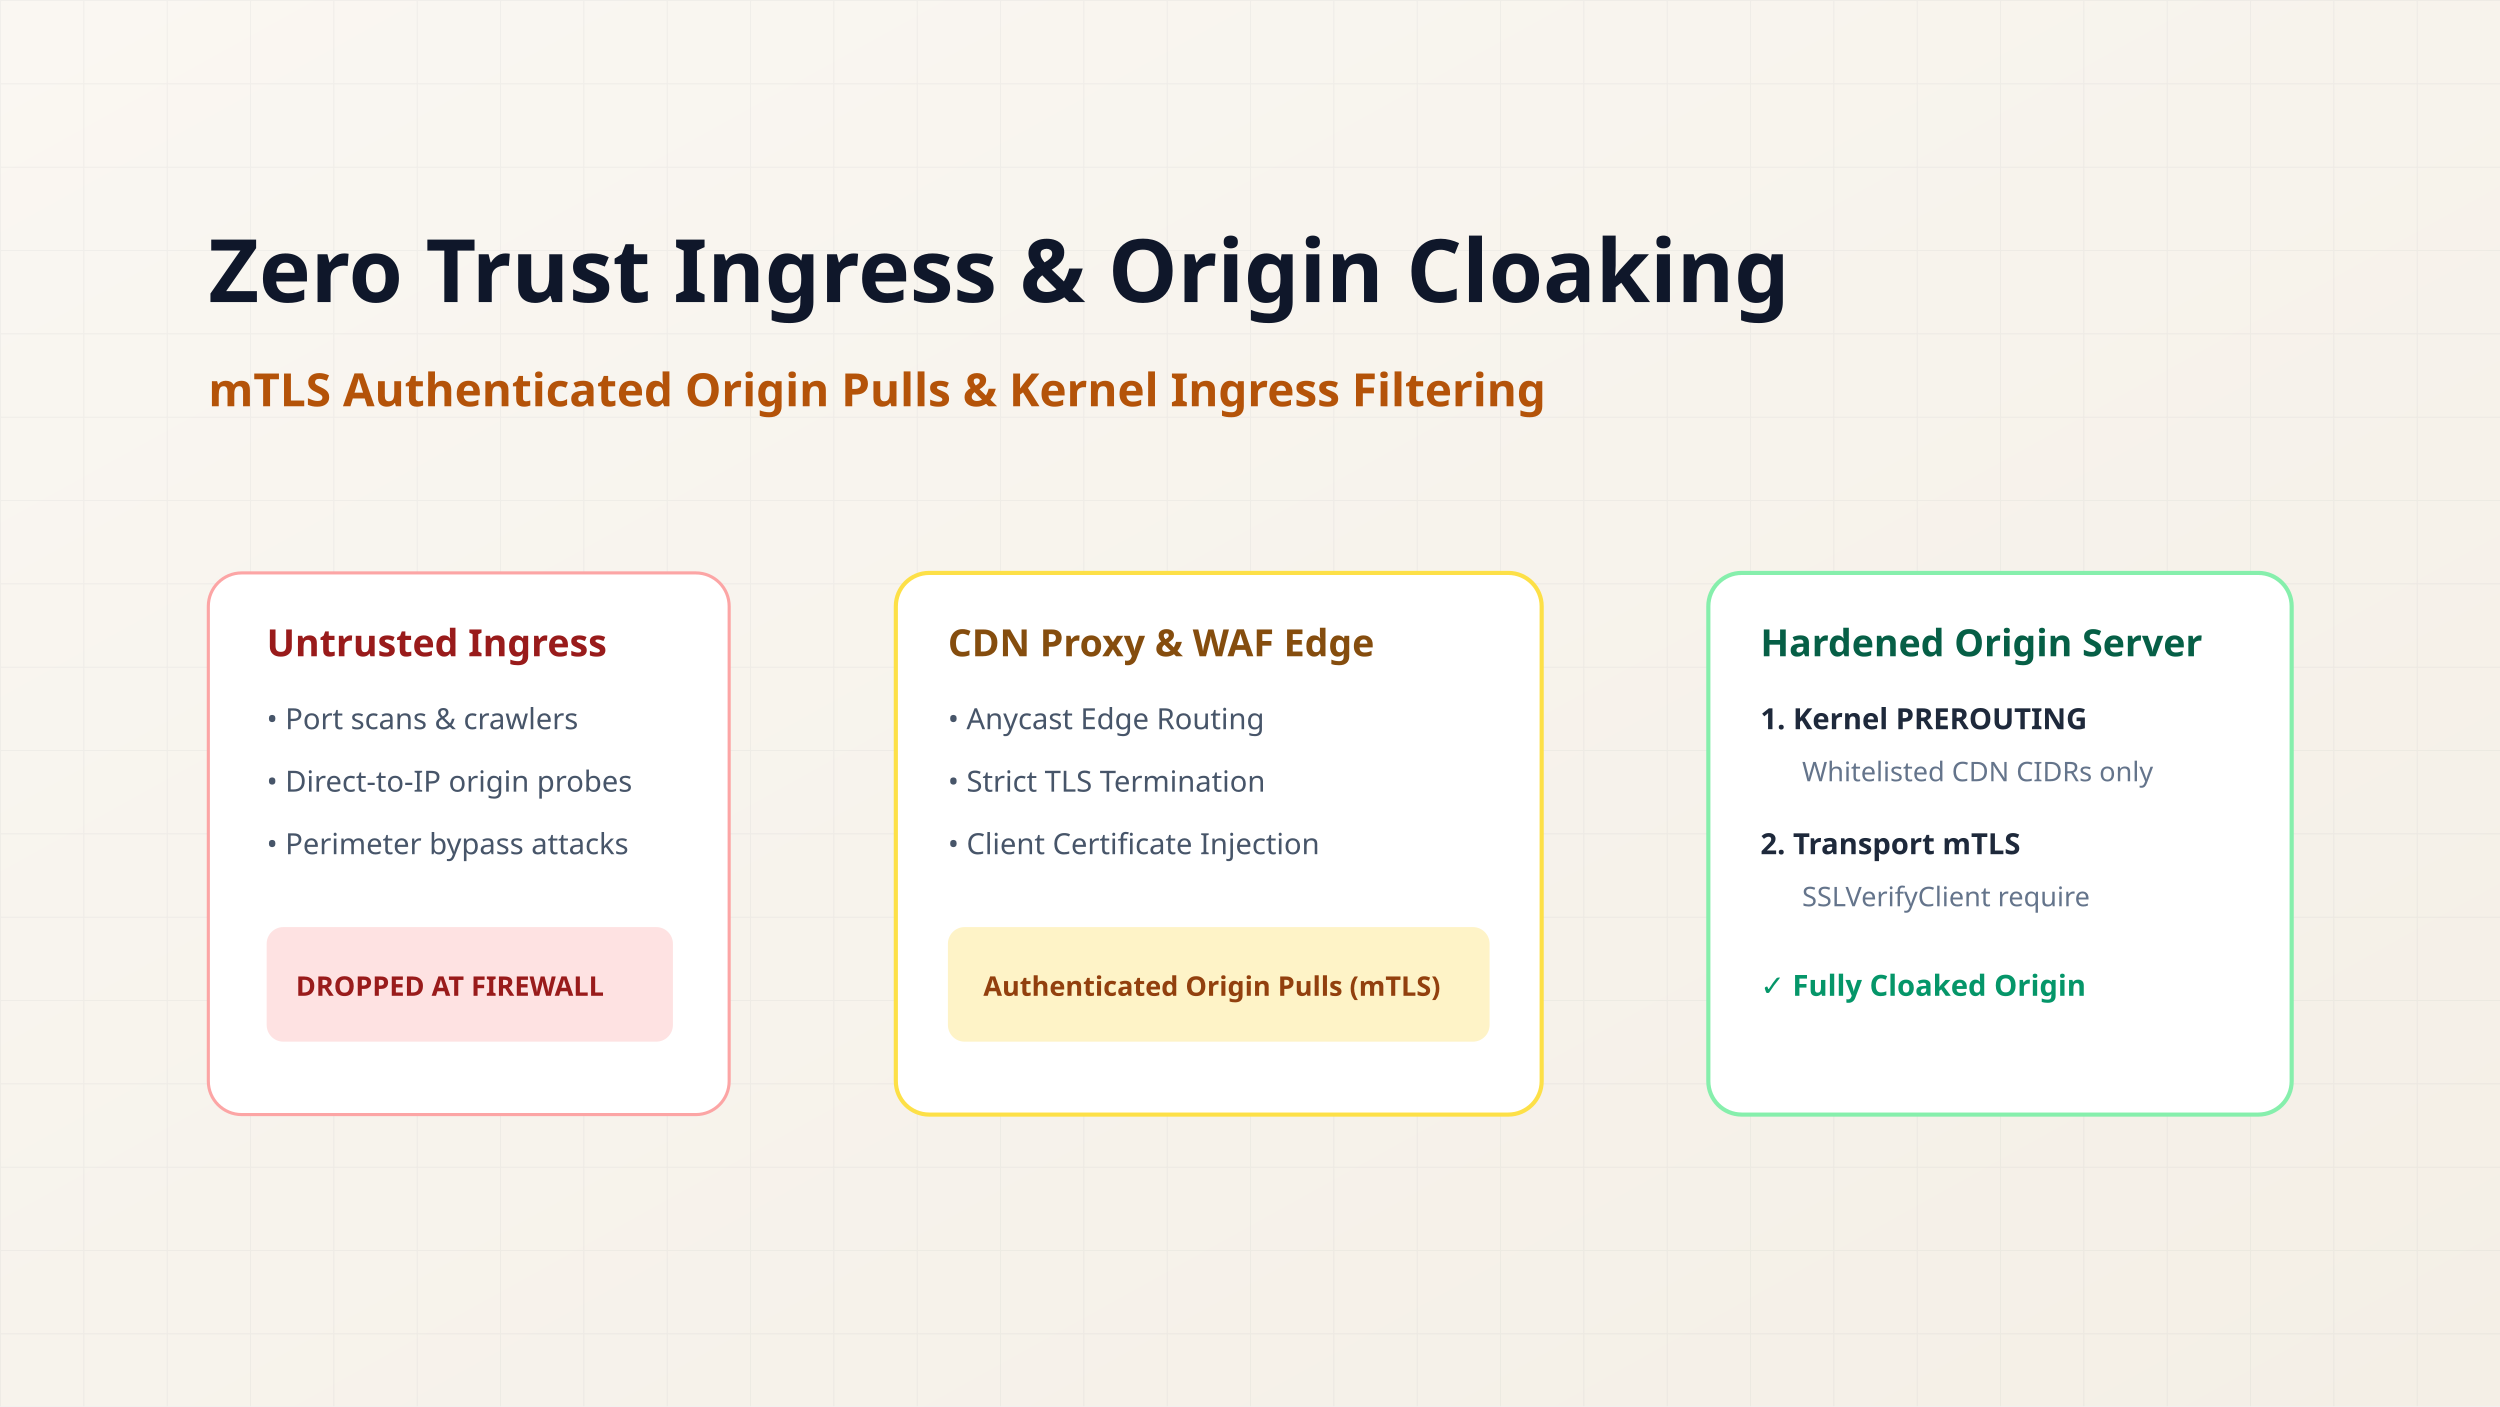
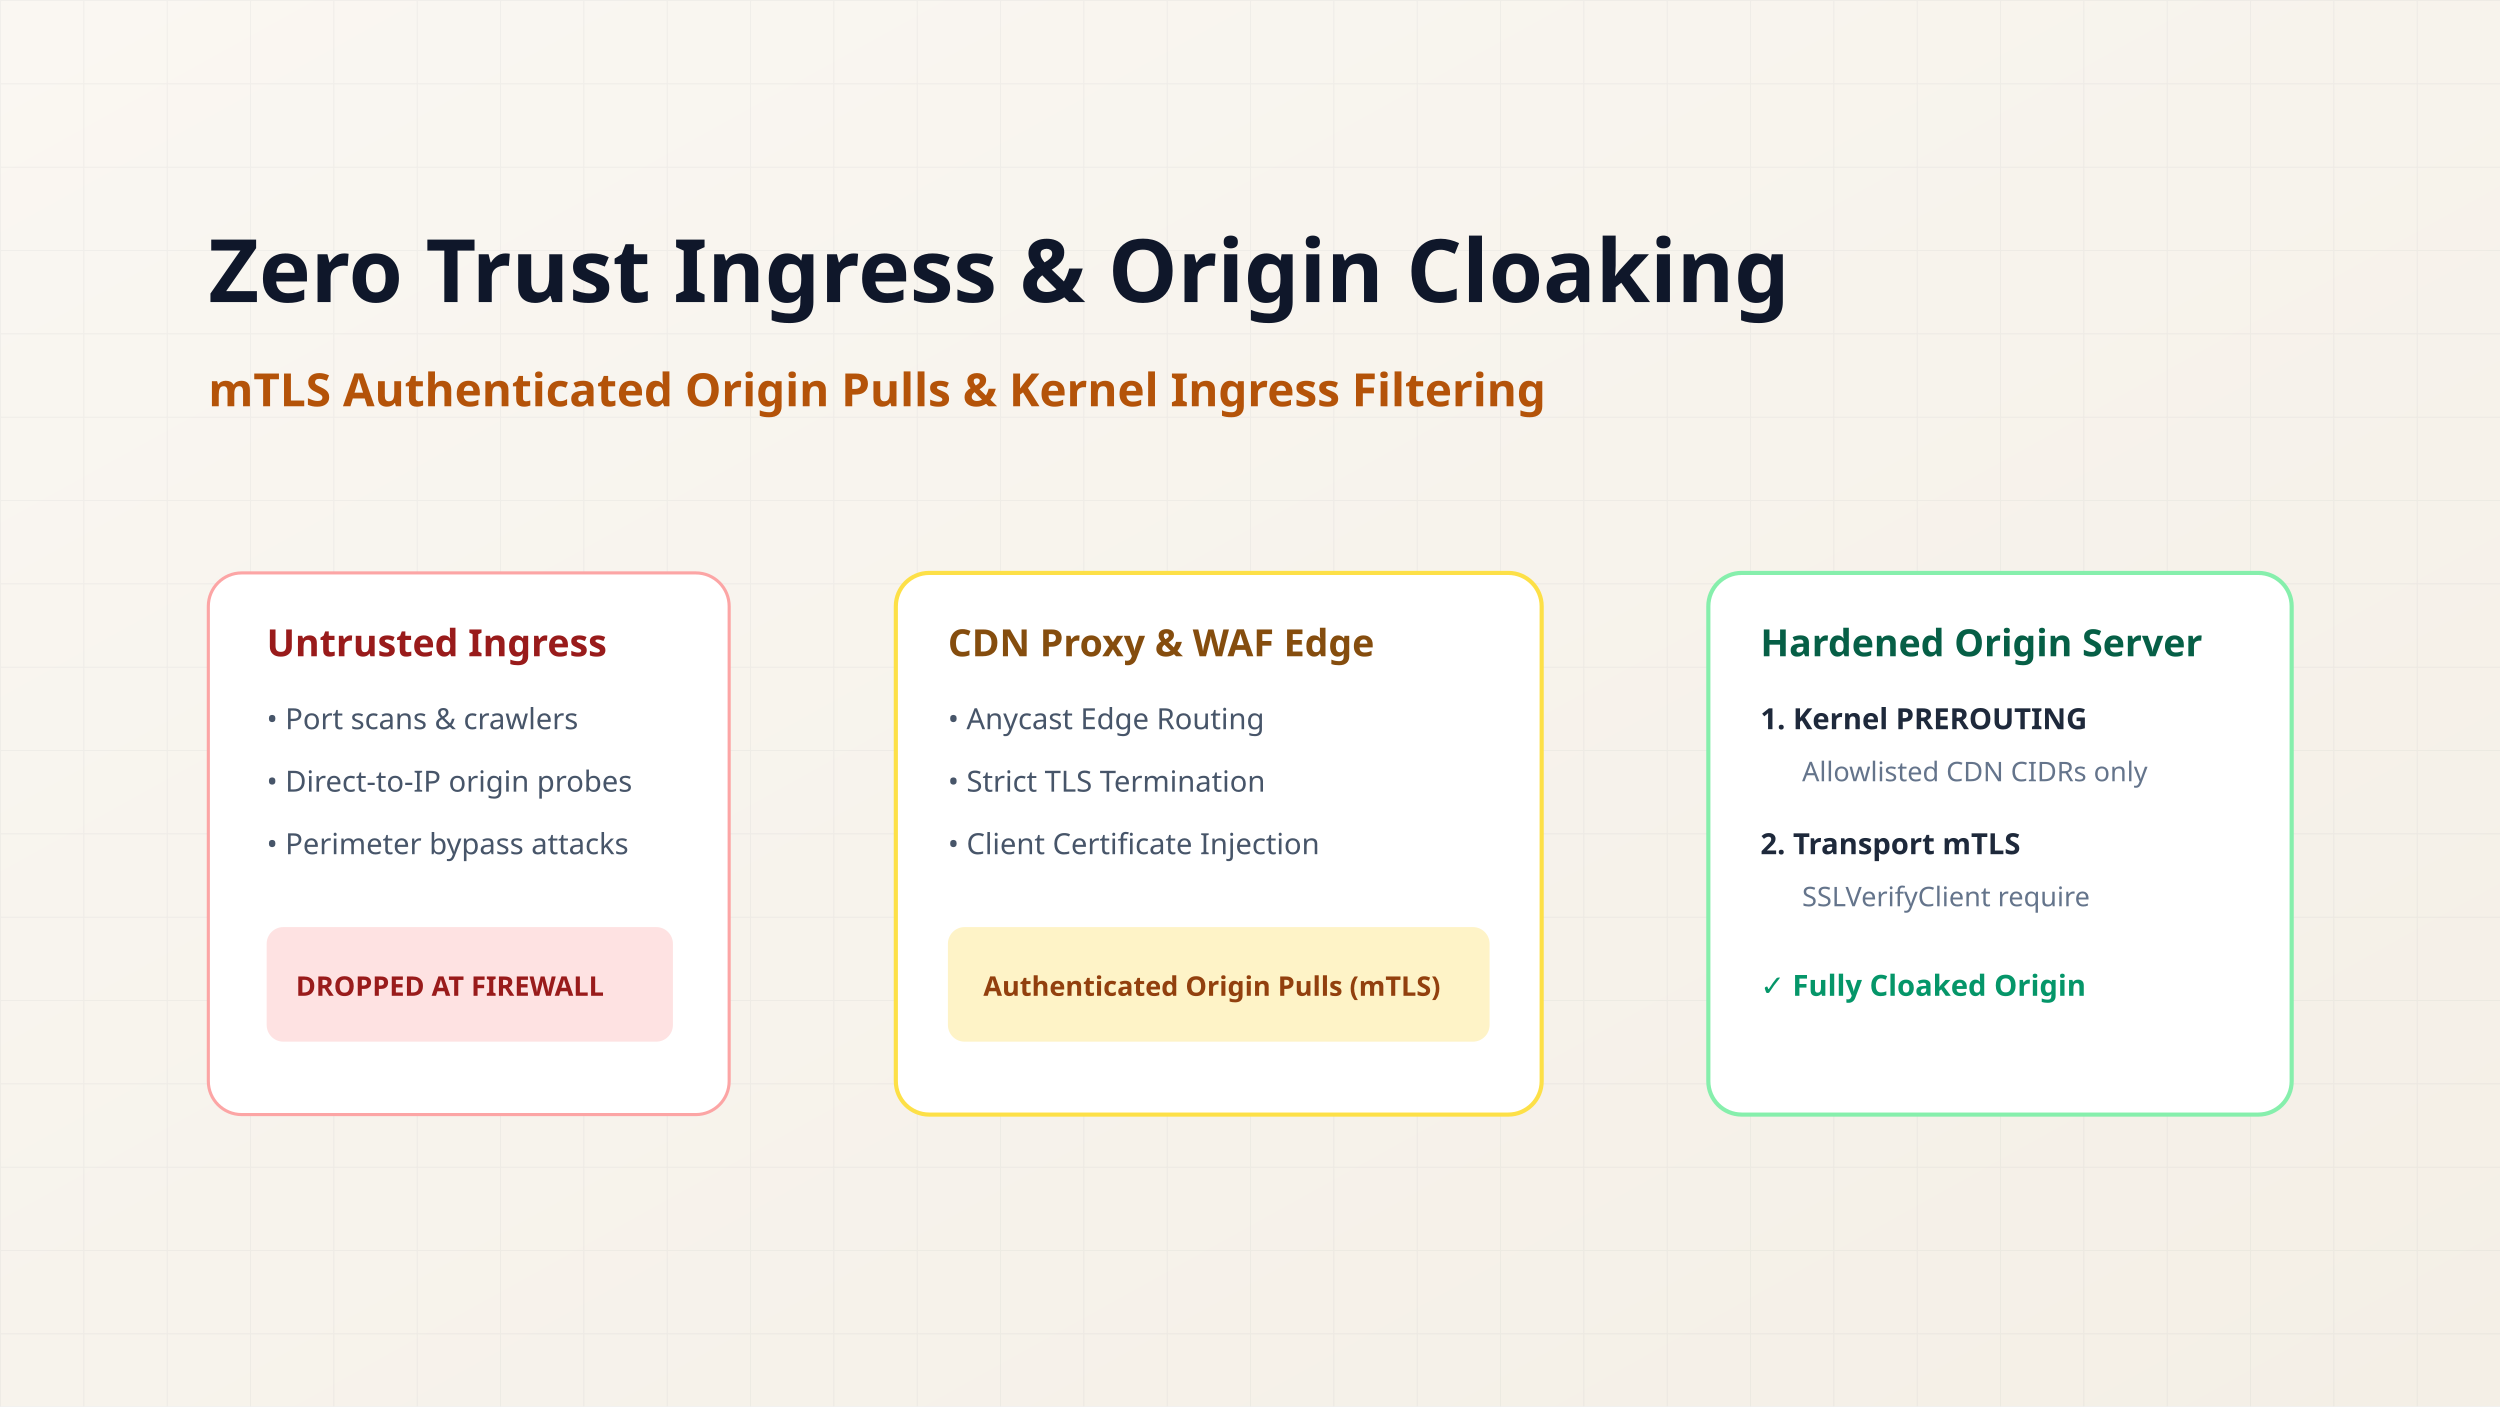
<svg xmlns="http://www.w3.org/2000/svg" viewBox="0 0 1200 675" width="1200" height="675">
  <defs>
    <linearGradient id="bg-cream3" x1="0%" y1="0%" x2="100%" y2="100%">
      <stop offset="0%" stop-color="#FAF7F2" />
      <stop offset="100%" stop-color="#F4EFE6" />
    </linearGradient>
  </defs>
  <rect width="1200" height="675" fill="url(#bg-cream3)" />
  <g opacity="0.04">
    <pattern id="grid-zt" width="40" height="40" patternUnits="userSpaceOnUse">
      <path d="M 40 0 L 0 0 0 40" fill="none" stroke="#1e293b" stroke-width="1" />
    </pattern>
    <rect width="1200" height="675" fill="url(#grid-zt)" />
  </g>
  <text x="100" y="145" font-family="system-ui, sans-serif" font-weight="800" font-size="42" fill="#0f172a">Zero Trust Ingress &amp; Origin Cloaking</text>
  <text x="100" y="195" font-family="system-ui, sans-serif" font-weight="600" font-size="22" fill="#b45309">mTLS Authenticated Origin Pulls &amp; Kernel Ingress Filtering</text>
  <g transform="translate(100, 260)">
    <rect x="0" y="15" width="250" height="260" rx="16" fill="#ffffff" stroke="#fca5a5" stroke-width="1.5" />
    <text x="28" y="55" font-family="system-ui, sans-serif" font-weight="700" font-size="18" fill="#991b1b">Untrusted Ingress</text>
    <text x="28" y="90" font-family="system-ui, sans-serif" font-size="14" fill="#475569">• Port scans &amp; crawlers</text>
    <text x="28" y="120" font-family="system-ui, sans-serif" font-size="14" fill="#475569">• Direct-to-IP origin probes</text>
    <text x="28" y="150" font-family="system-ui, sans-serif" font-size="14" fill="#475569">• Perimeter bypass attacks</text>
    <rect x="28" y="185" width="195" height="55" rx="8" fill="#fee2e2" />
    <text x="42" y="218" font-family="system-ui, sans-serif" font-weight="700" font-size="13" fill="#991b1b">DROPPED AT FIREWALL</text>
    <rect x="330" y="15" width="310" height="260" rx="16" fill="#ffffff" stroke="#fde047" stroke-width="2" />
    <text x="355" y="55" font-family="system-ui, sans-serif" font-weight="700" font-size="18" fill="#854d0e">CDN Proxy &amp; WAF Edge</text>
    <text x="355" y="90" font-family="system-ui, sans-serif" font-size="14" fill="#475569">• Anycast Edge Routing</text>
    <text x="355" y="120" font-family="system-ui, sans-serif" font-size="14" fill="#475569">• Strict TLS Termination</text>
    <text x="355" y="150" font-family="system-ui, sans-serif" font-size="14" fill="#475569">• Client Certificate Injection</text>
    <rect x="355" y="185" width="260" height="55" rx="8" fill="#fef3c7" />
    <text x="372" y="218" font-family="system-ui, sans-serif" font-weight="700" font-size="13" fill="#92400e">Authenticated Origin Pulls (mTLS)</text>
    <rect x="720" y="15" width="280" height="260" rx="16" fill="#ffffff" stroke="#86efac" stroke-width="2" />
    <text x="745" y="55" font-family="system-ui, sans-serif" font-weight="700" font-size="18" fill="#065f46">Hardened Origin Server</text>
    <text x="745" y="90" font-family="system-ui, sans-serif" font-size="14" fill="#1e293b" font-weight="600">1. Kernel PREROUTING</text>
-     <text x="765" y="115" font-family="system-ui, sans-serif" font-size="13" fill="#64748b">Whitelisted CDN CIDRs only</text>
+     <text x="765" y="115" font-family="system-ui, sans-serif" font-size="13" fill="#64748b">Allowlisted CDN CIDRs only</text>
    <text x="745" y="150" font-family="system-ui, sans-serif" font-size="14" fill="#1e293b" font-weight="600">2. Transport mTLS</text>
    <text x="765" y="175" font-family="system-ui, sans-serif" font-size="13" fill="#64748b">SSLVerifyClient require</text>
    <text x="745" y="218" font-family="system-ui, sans-serif" font-size="14" font-weight="700" fill="#059669">✓ Fully Cloaked Origin</text>
  </g>
</svg>
